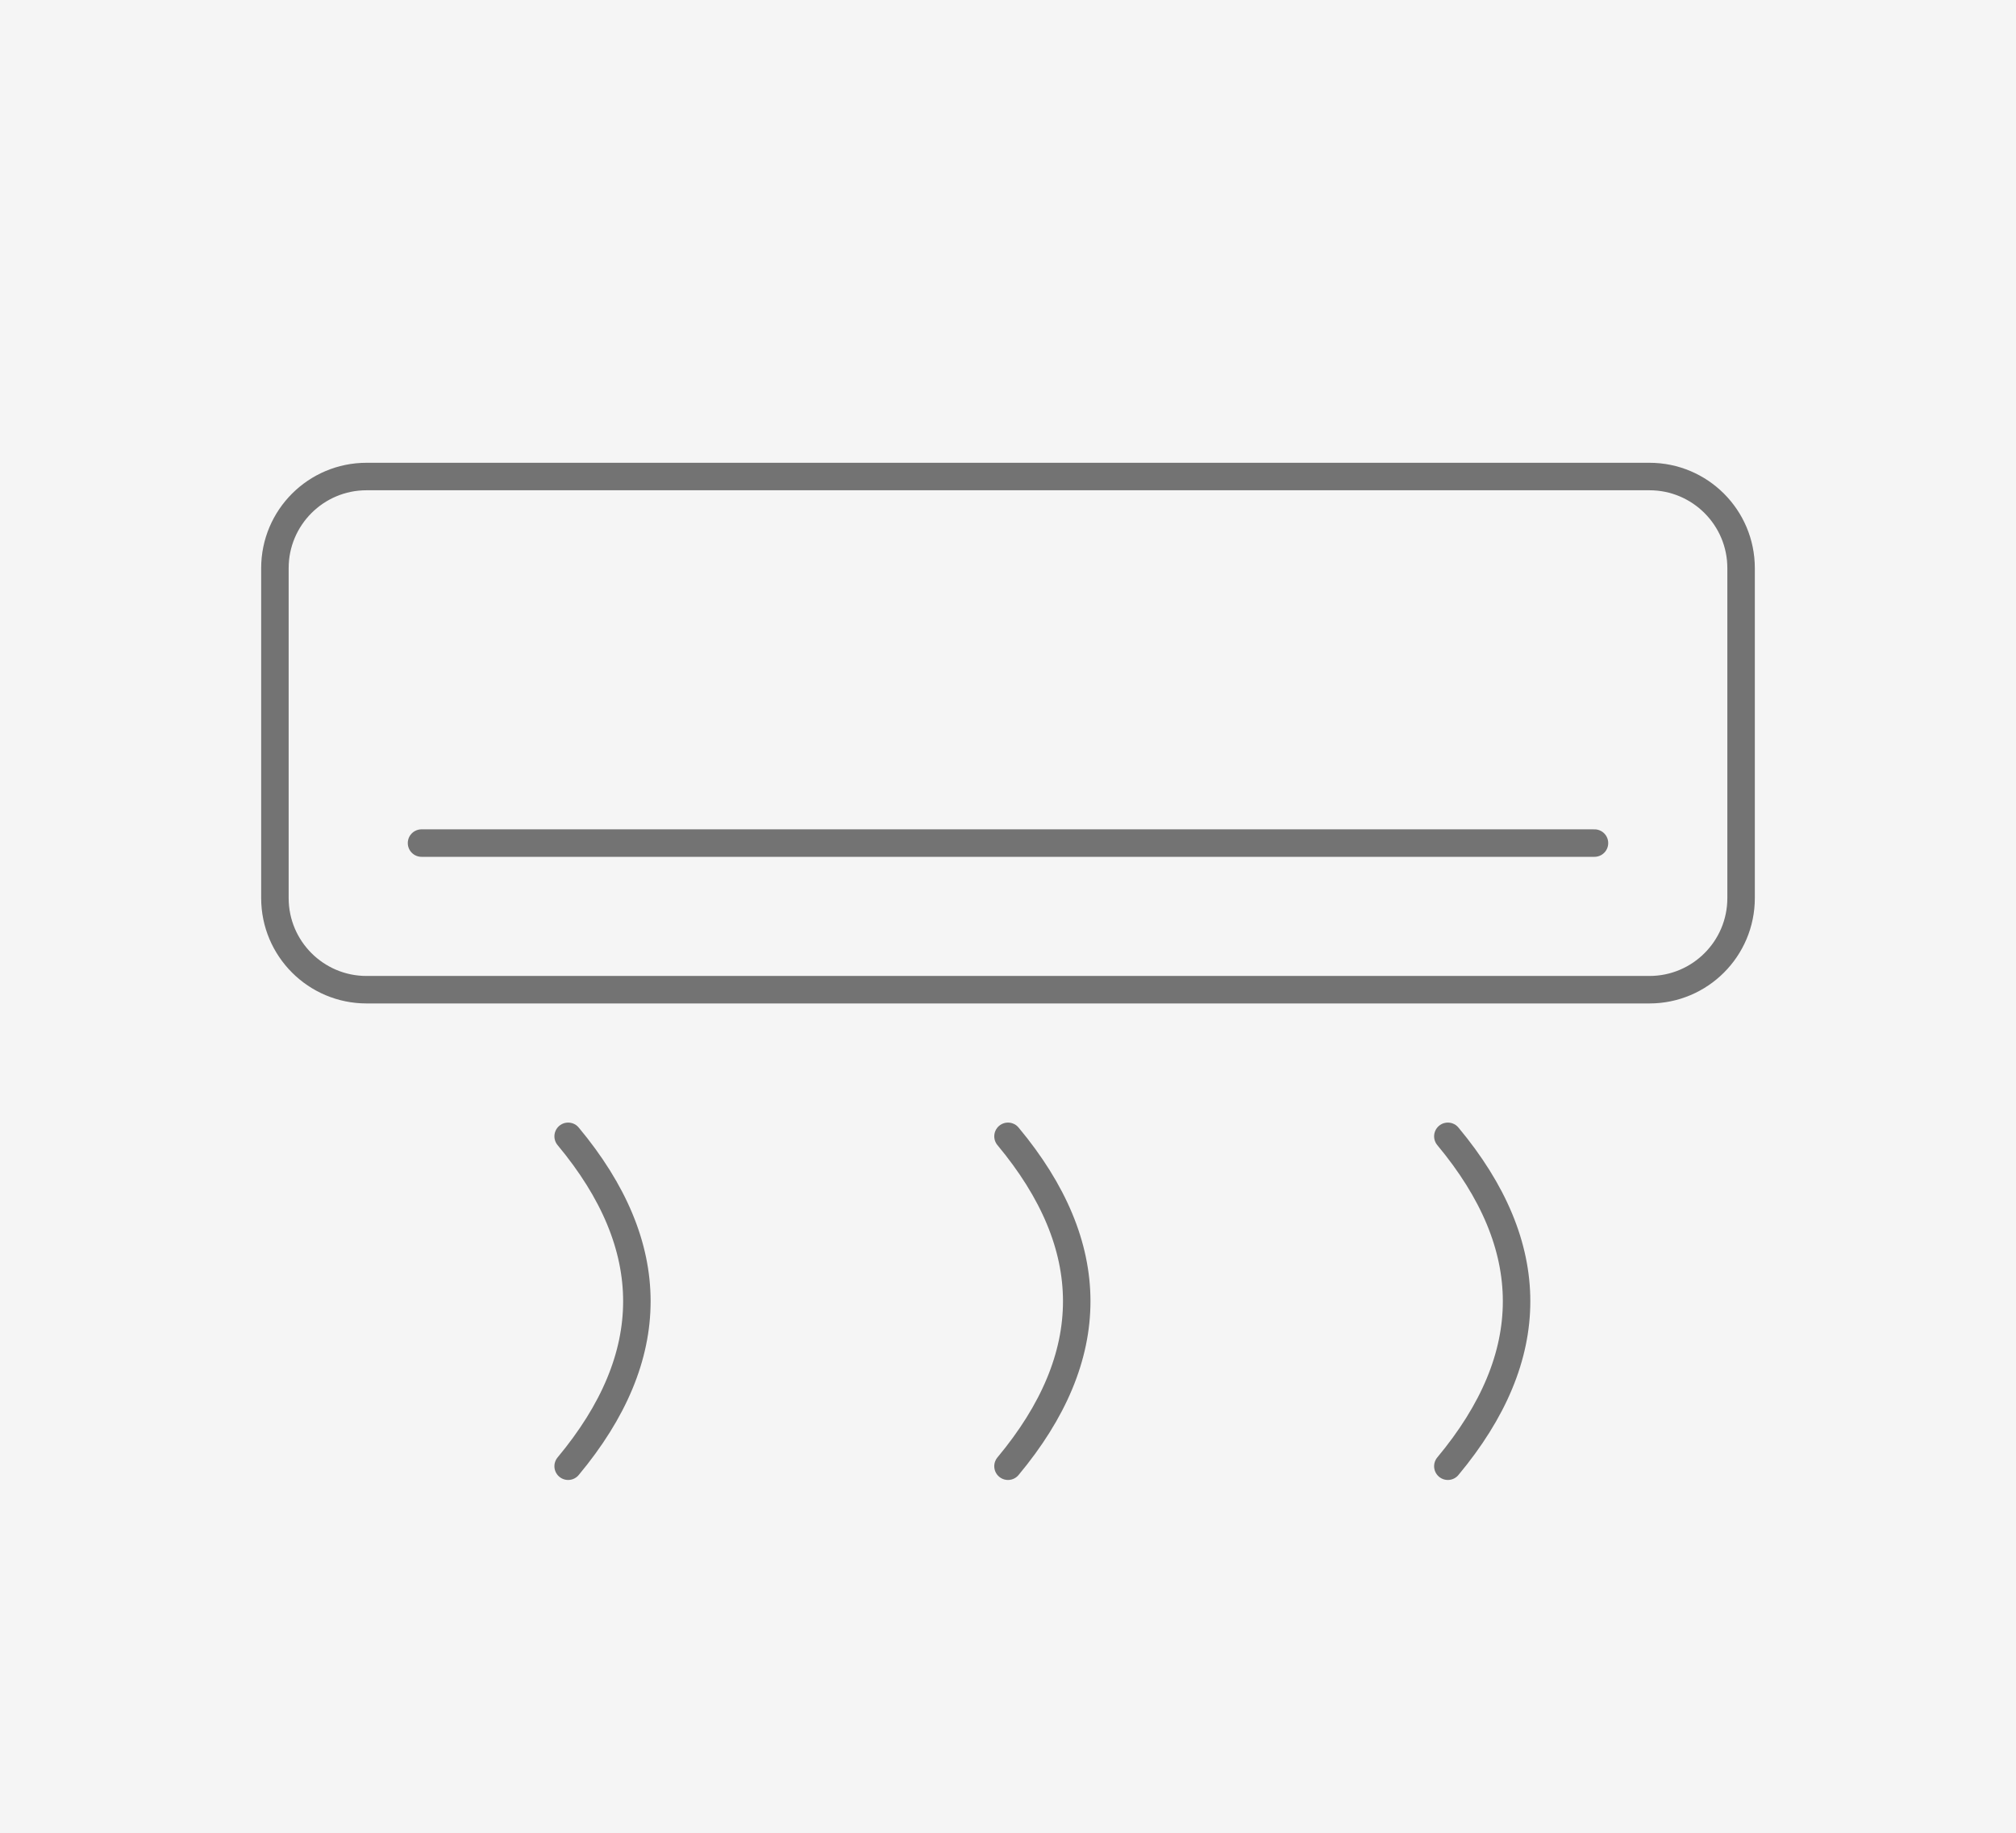
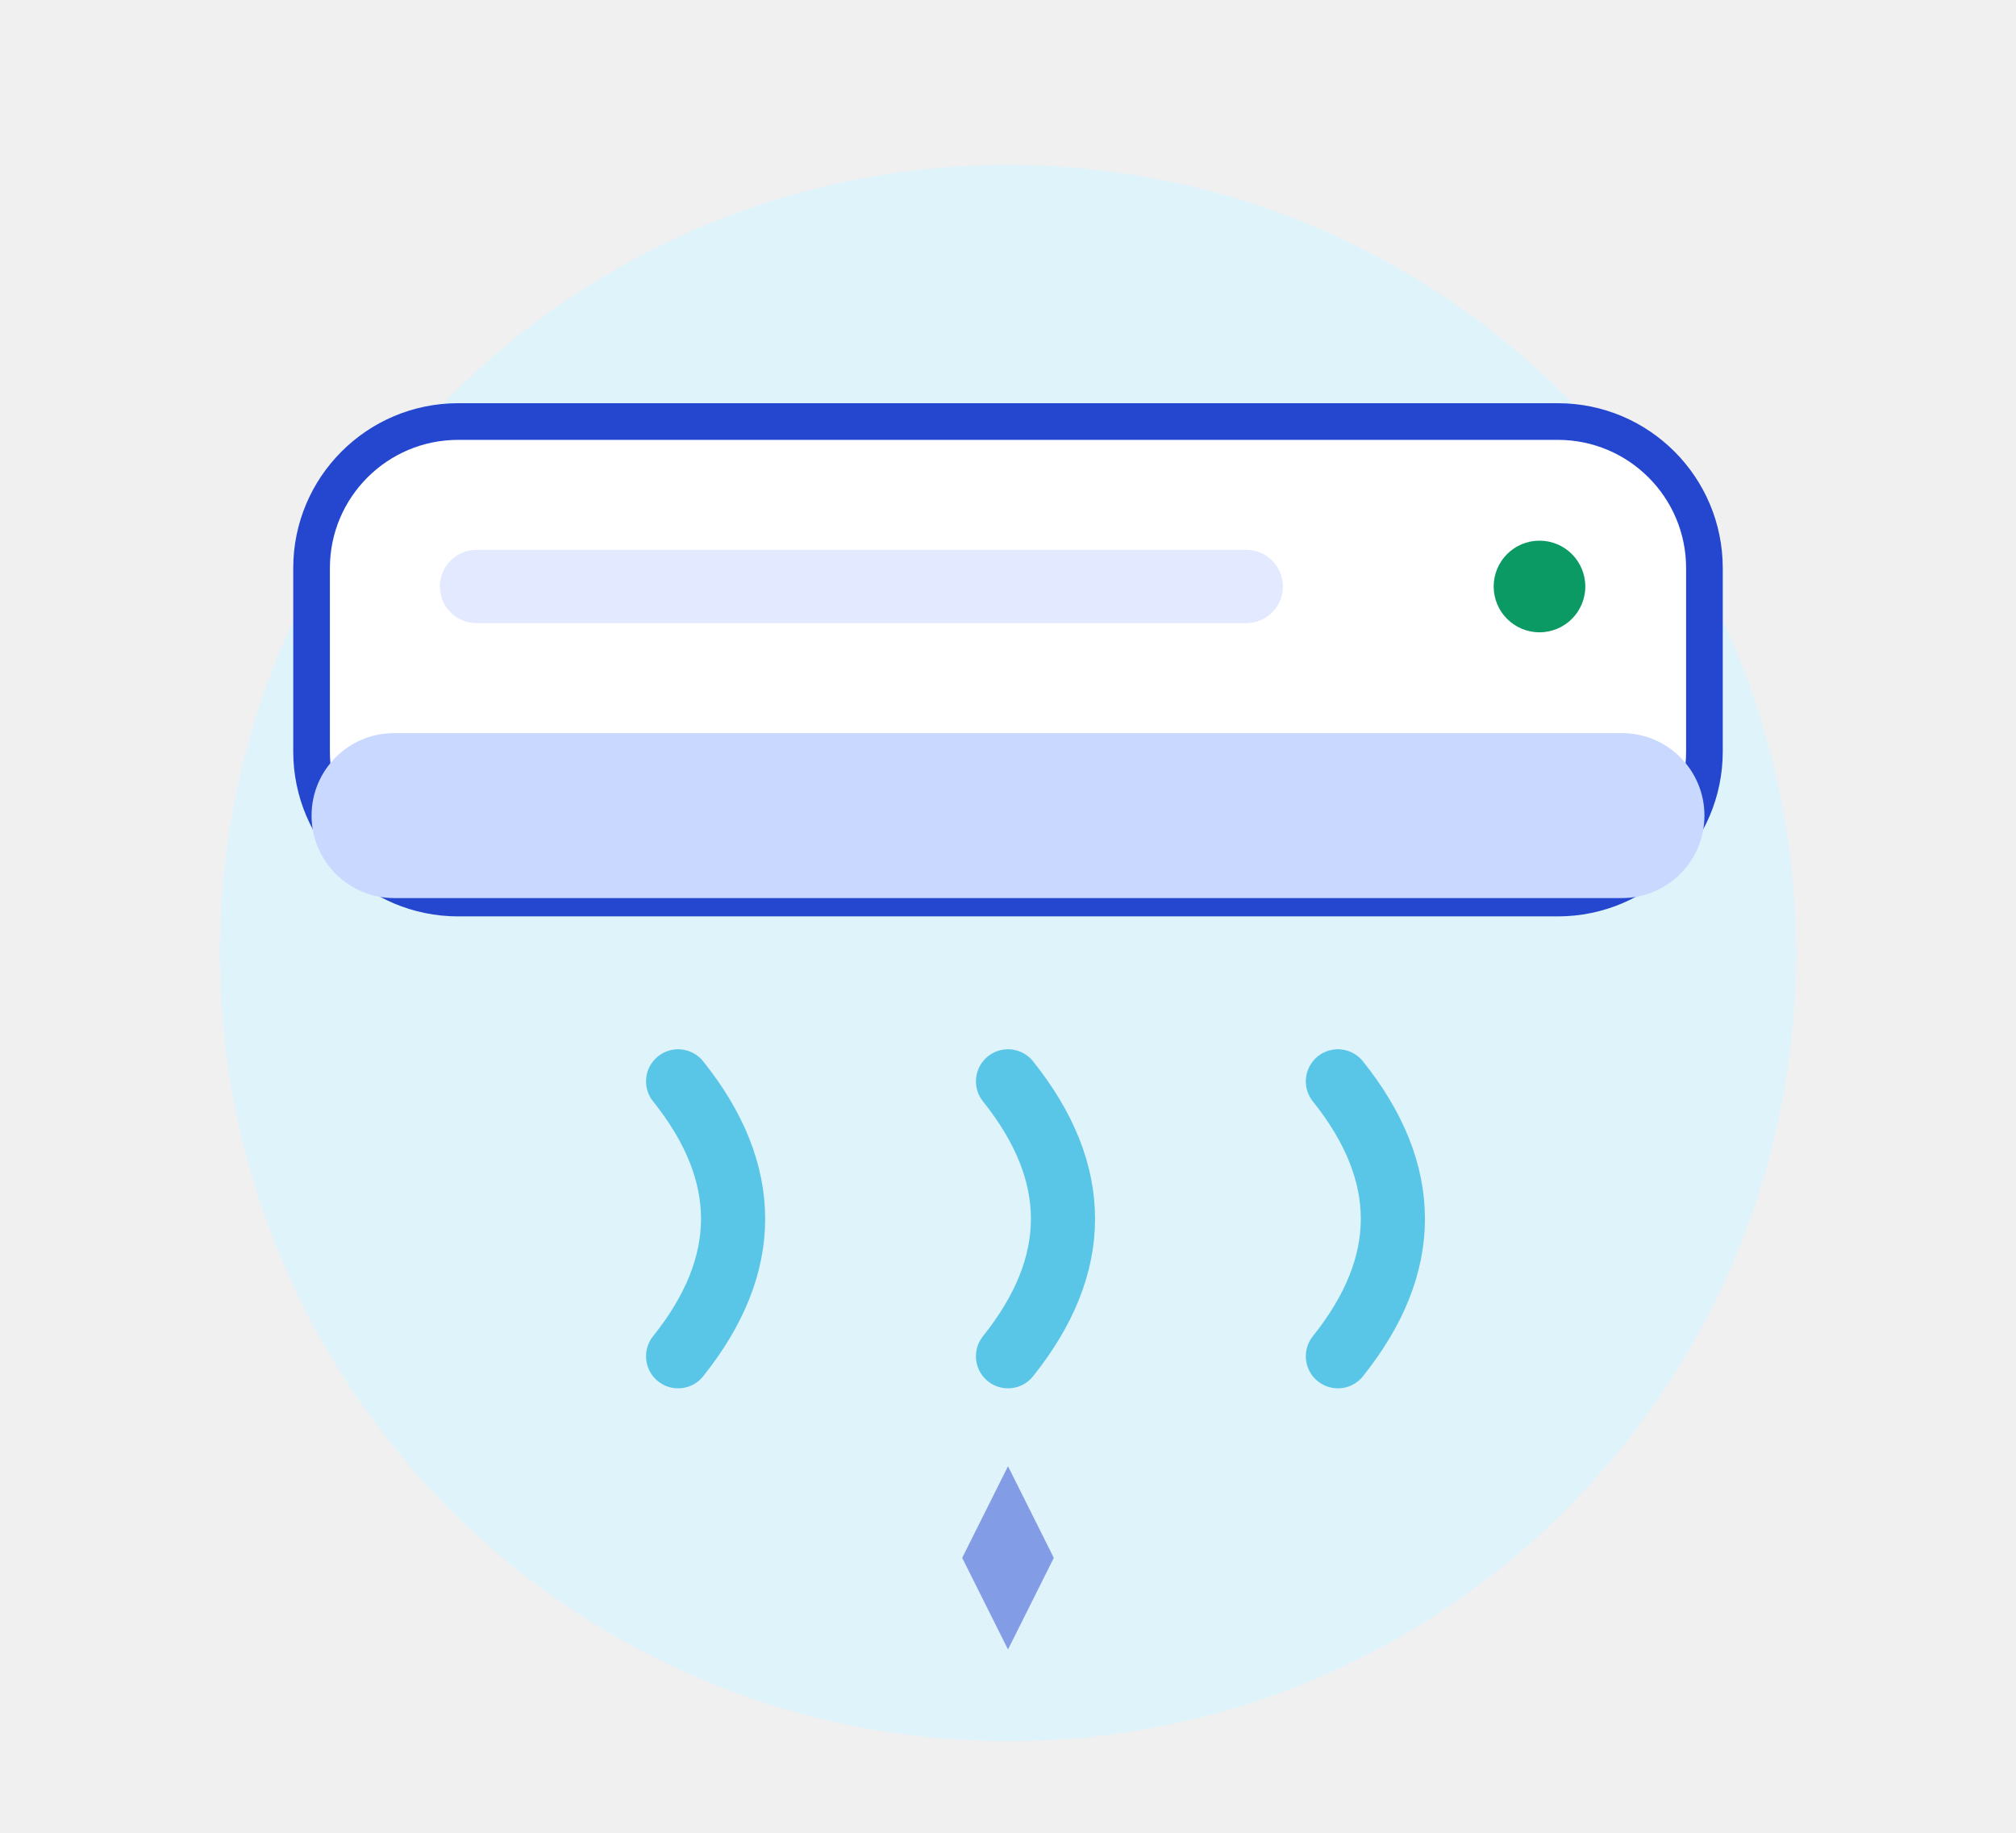
- <svg xmlns="http://www.w3.org/2000/svg" viewBox="0 0 220 200" width="220" height="200" role="img" aria-label="Air Conditioner">
-   <rect width="220" height="200" fill="#F5F5F5" />
-   <g fill="none" stroke="#0A0A0A" stroke-width="3" stroke-linecap="round" stroke-linejoin="round" opacity="0.55">
-     <rect x="30" y="52" width="160" height="56" rx="10" />
-     <line x1="46" y1="92" x2="174" y2="92" />
-     <path d="M62 124c10 12 10 24 0 36" />
-     <path d="M110 124c10 12 10 24 0 36" />
-     <path d="M158 124c10 12 10 24 0 36" />
+ <svg xmlns="http://www.w3.org/2000/svg" viewBox="0 0 220 200" width="220" height="200" role="img" aria-label="Air conditioner">
+   <circle cx="110" cy="104" r="86" fill="#DFF3FB" />
+   <rect x="34" y="46" width="152" height="52" rx="16" fill="#FFFFFF" stroke="#2547D0" stroke-width="4" />
+   <rect x="34" y="80" width="152" height="18" rx="9" fill="#C9D8FF" />
+   <rect x="48" y="60" width="92" height="8" rx="4" fill="#E3EAFF" />
+   <circle cx="168" cy="64" r="5" fill="#0B9A63" />
+   <g stroke="#59C6E8" stroke-width="7" stroke-linecap="round" fill="none">
+     <path d="M74 118c8 10 8 20 0 30" />
+     <path d="M110 118c8 10 8 20 0 30" />
+     <path d="M146 118c8 10 8 20 0 30" />
  </g>
+   <path d="M110 160l5 10-5 10-5-10z" fill="#2547D0" opacity="0.5" />
</svg>
